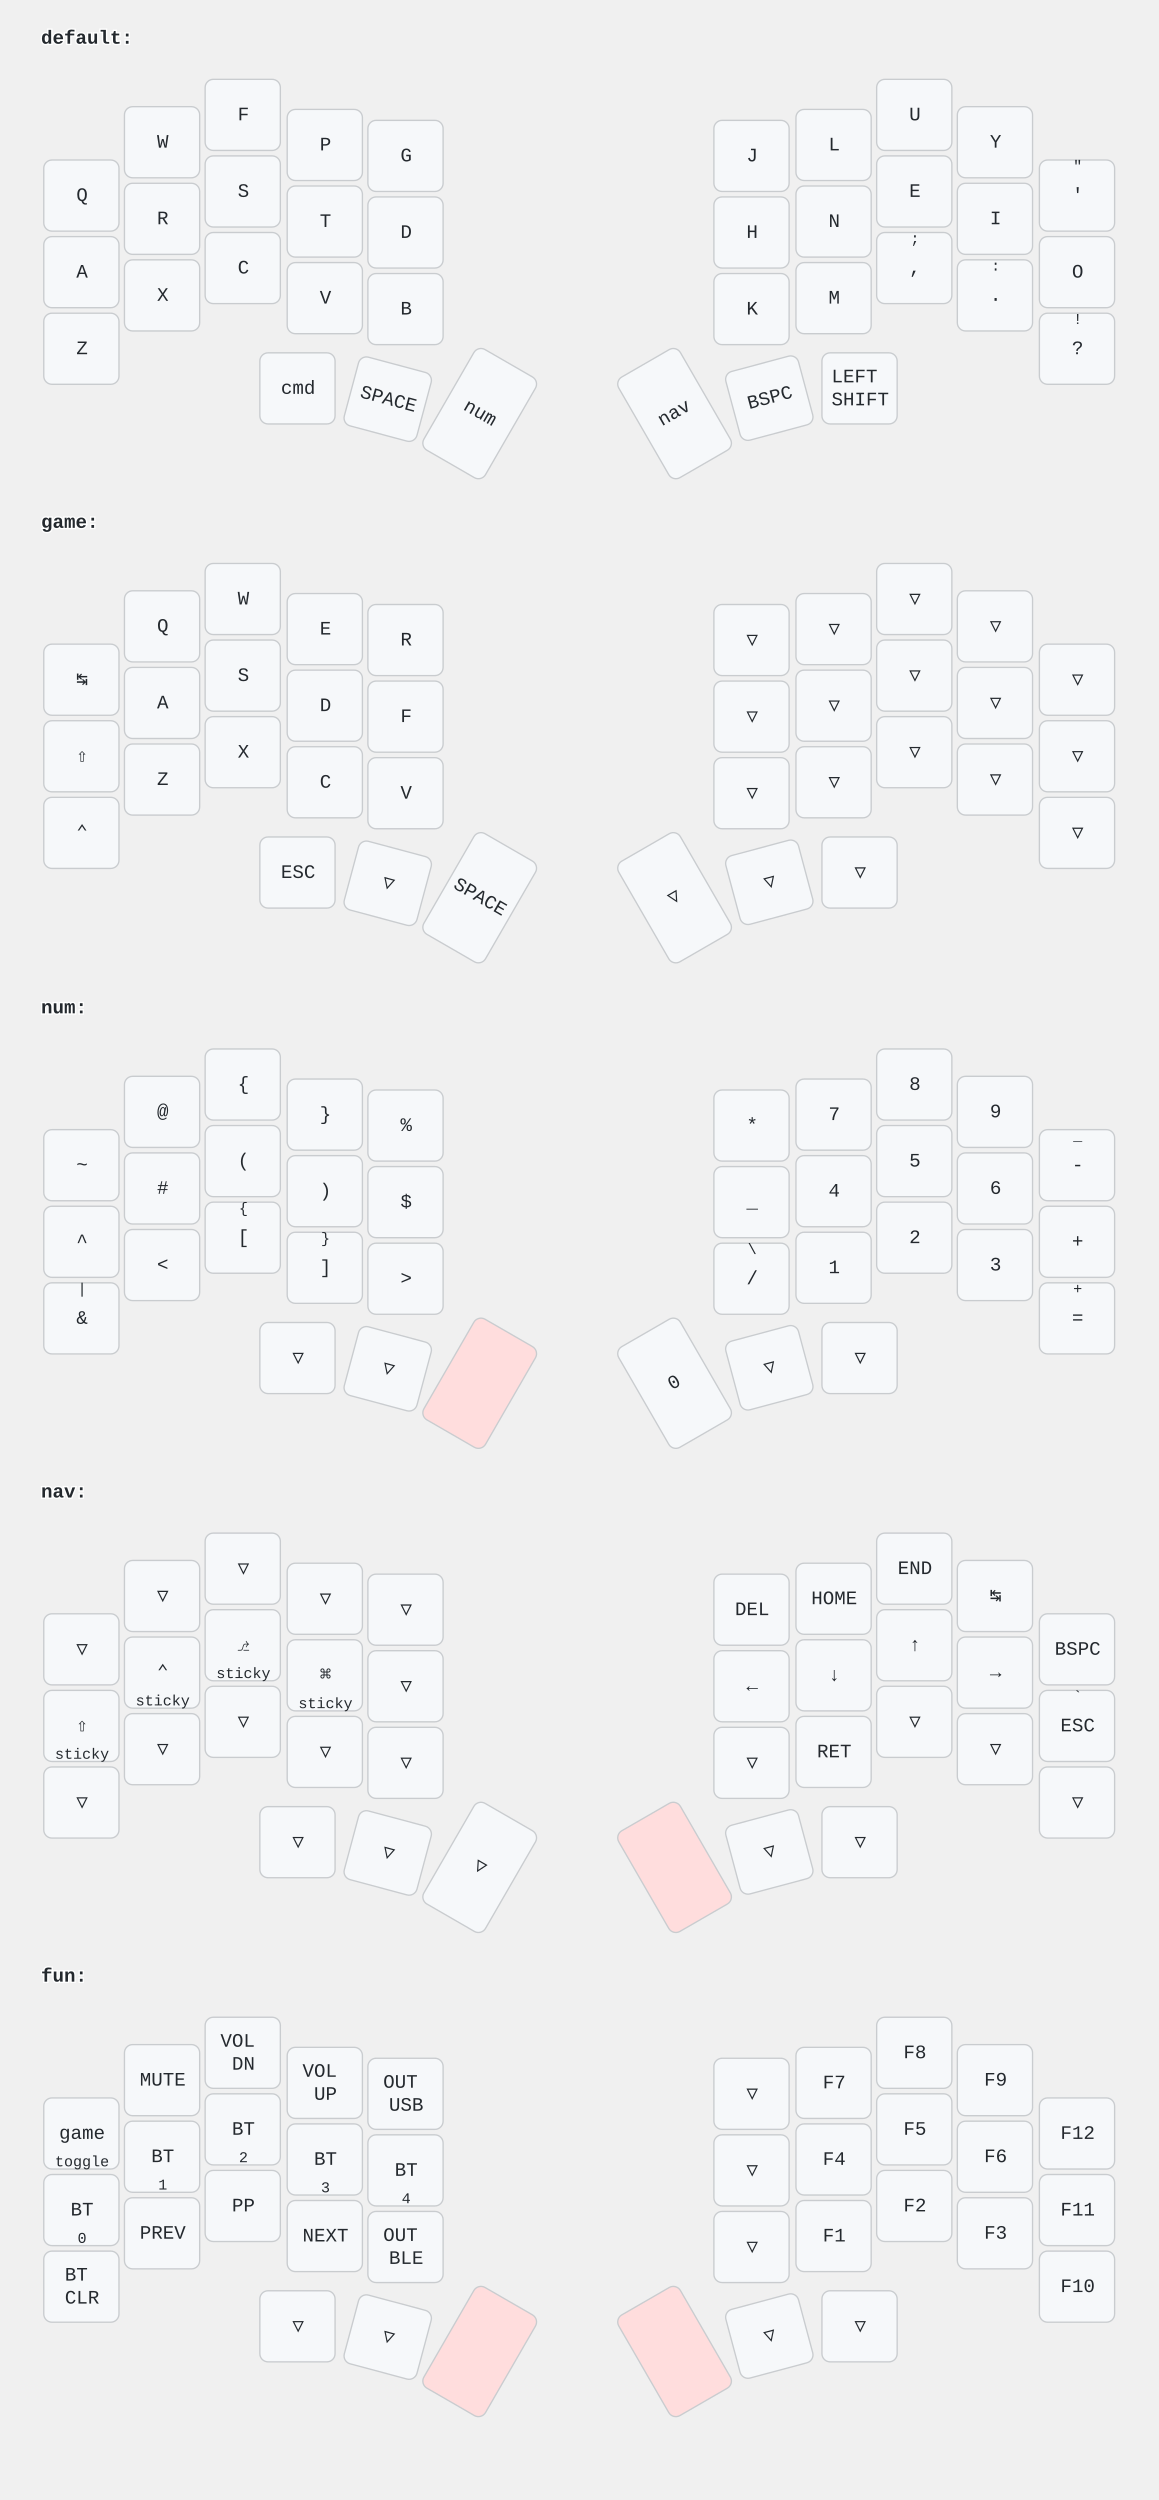
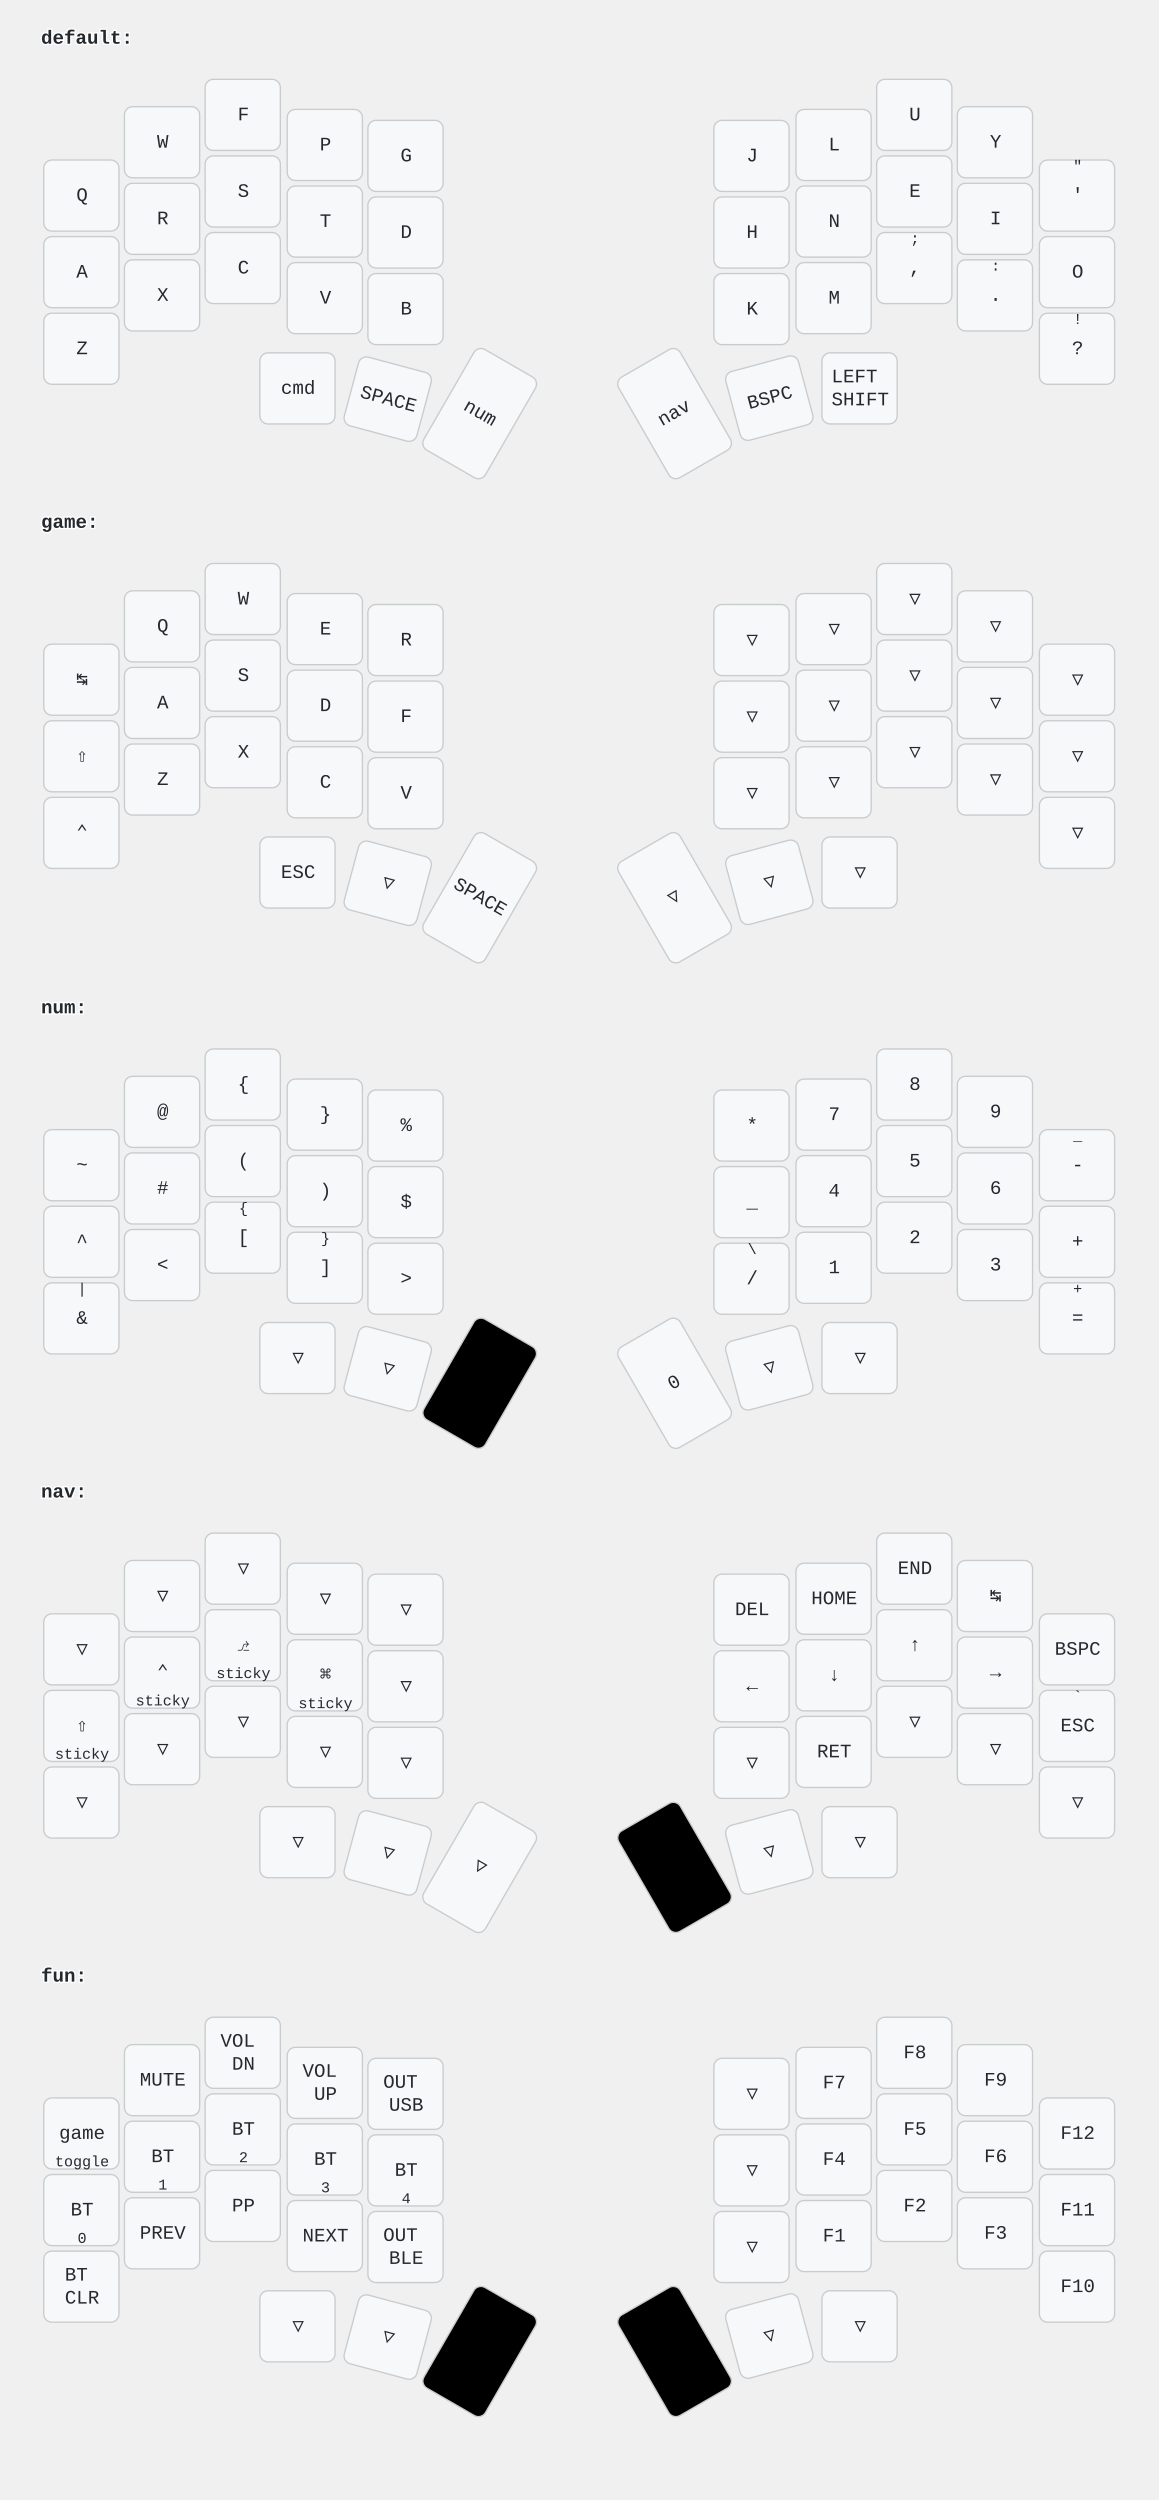
<svg xmlns="http://www.w3.org/2000/svg" width="847" height="1828" viewBox="0 0 847 1828" class="keymap">
  <style>/* font and background color specifications */
svg {
    font-family: SFMono-Regular,Consolas,Liberation Mono,Menlo,monospace;
    font-size: 14px;
    font-kerning: normal;
    text-rendering: optimizeLegibility;
    fill: #24292e;
}

/* default key styling */
rect {
    fill: #f6f8fa;
    stroke: #c9cccf;
    stroke-width: 1;
}

/* color accent for combo boxes */
rect.combo {
    fill: #cdf;
}

/* color accent for held keys */
rect.held, rect.combo.held {
-     fill: #fdd;
+     fill: #000;
}

/* color accent for ghost (optional) keys */
rect.ghost, rect.combo.ghost {
    fill: #ddd;
}

text {
    text-anchor: middle;
    dominant-baseline: middle;
}

/* styling for layer labels */
text.label {
    font-weight: bold;
    text-anchor: start;
    stroke: white;
    stroke-width: 2;
    paint-order: stroke;
}

/* styling for combo tap, and key hold/shifted label text */
text.combo, text.hold, text.shifted {
    font-size: 11px;
}

text.hold {
    text-anchor: middle;
    dominant-baseline: auto;
}

text.shifted {
    text-anchor: middle;
    dominant-baseline: hanging;
}

/* styling for hold/shifted label text in combo box */
text.combo.hold, text.combo.shifted {
    font-size: 8px;
}

/* styling for combo dendrons */
path {
    stroke-width: 1;
    stroke: gray;
    fill: none;
}
</style>
  <g transform="translate(30, 0)" class="layer-default">
    <text x="0" y="28" class="label" id="default">default:</text>
    <g transform="translate(0, 56)">
      <g transform="translate(30, 87)" class="key keypos-0">
        <rect rx="6" ry="6" x="-28" y="-26" width="55" height="52" class="key" />
        <text x="0" y="0" class="key tap">Q</text>
      </g>
      <g transform="translate(89, 48)" class="key keypos-1">
        <rect rx="6" ry="6" x="-28" y="-26" width="55" height="52" class="key" />
        <text x="0" y="0" class="key tap">W</text>
      </g>
      <g transform="translate(148, 28)" class="key keypos-2">
        <rect rx="6" ry="6" x="-28" y="-26" width="55" height="52" class="key" />
        <text x="0" y="0" class="key tap">F</text>
      </g>
      <g transform="translate(208, 50)" class="key keypos-3">
        <rect rx="6" ry="6" x="-28" y="-26" width="55" height="52" class="key" />
        <text x="0" y="0" class="key tap">P</text>
      </g>
      <g transform="translate(267, 58)" class="key keypos-4">
        <rect rx="6" ry="6" x="-28" y="-26" width="55" height="52" class="key" />
        <text x="0" y="0" class="key tap">G</text>
      </g>
      <g transform="translate(520, 58)" class="key keypos-5">
        <rect rx="6" ry="6" x="-28" y="-26" width="55" height="52" class="key" />
        <text x="0" y="0" class="key tap">J</text>
      </g>
      <g transform="translate(580, 50)" class="key keypos-6">
        <rect rx="6" ry="6" x="-28" y="-26" width="55" height="52" class="key" />
        <text x="0" y="0" class="key tap">L</text>
      </g>
      <g transform="translate(639, 28)" class="key keypos-7">
        <rect rx="6" ry="6" x="-28" y="-26" width="55" height="52" class="key" />
        <text x="0" y="0" class="key tap">U</text>
      </g>
      <g transform="translate(698, 48)" class="key keypos-8">
        <rect rx="6" ry="6" x="-28" y="-26" width="55" height="52" class="key" />
        <text x="0" y="0" class="key tap">Y</text>
      </g>
      <g transform="translate(758, 87)" class="key keypos-9">
        <rect rx="6" ry="6" x="-28" y="-26" width="55" height="52" class="key" />
        <text x="0" y="0" class="key tap">'</text>
        <text x="0" y="-24" class="key shifted">"</text>
      </g>
      <g transform="translate(30, 143)" class="key keypos-10">
        <rect rx="6" ry="6" x="-28" y="-26" width="55" height="52" class="key" />
        <text x="0" y="0" class="key tap">A</text>
      </g>
      <g transform="translate(89, 104)" class="key keypos-11">
        <rect rx="6" ry="6" x="-28" y="-26" width="55" height="52" class="key" />
        <text x="0" y="0" class="key tap">R</text>
      </g>
      <g transform="translate(148, 84)" class="key keypos-12">
        <rect rx="6" ry="6" x="-28" y="-26" width="55" height="52" class="key" />
        <text x="0" y="0" class="key tap">S</text>
      </g>
      <g transform="translate(208, 106)" class="key keypos-13">
        <rect rx="6" ry="6" x="-28" y="-26" width="55" height="52" class="key" />
        <text x="0" y="0" class="key tap">T</text>
      </g>
      <g transform="translate(267, 114)" class="key keypos-14">
        <rect rx="6" ry="6" x="-28" y="-26" width="55" height="52" class="key" />
        <text x="0" y="0" class="key tap">D</text>
      </g>
      <g transform="translate(520, 114)" class="key keypos-15">
        <rect rx="6" ry="6" x="-28" y="-26" width="55" height="52" class="key" />
        <text x="0" y="0" class="key tap">H</text>
      </g>
      <g transform="translate(580, 106)" class="key keypos-16">
        <rect rx="6" ry="6" x="-28" y="-26" width="55" height="52" class="key" />
        <text x="0" y="0" class="key tap">N</text>
      </g>
      <g transform="translate(639, 84)" class="key keypos-17">
        <rect rx="6" ry="6" x="-28" y="-26" width="55" height="52" class="key" />
        <text x="0" y="0" class="key tap">E</text>
      </g>
      <g transform="translate(698, 104)" class="key keypos-18">
        <rect rx="6" ry="6" x="-28" y="-26" width="55" height="52" class="key" />
        <text x="0" y="0" class="key tap">I</text>
      </g>
      <g transform="translate(758, 143)" class="key keypos-19">
        <rect rx="6" ry="6" x="-28" y="-26" width="55" height="52" class="key" />
        <text x="0" y="0" class="key tap">O</text>
      </g>
      <g transform="translate(30, 199)" class="key keypos-20">
        <rect rx="6" ry="6" x="-28" y="-26" width="55" height="52" class="key" />
        <text x="0" y="0" class="key tap">Z</text>
      </g>
      <g transform="translate(89, 160)" class="key keypos-21">
        <rect rx="6" ry="6" x="-28" y="-26" width="55" height="52" class="key" />
        <text x="0" y="0" class="key tap">X</text>
      </g>
      <g transform="translate(148, 140)" class="key keypos-22">
        <rect rx="6" ry="6" x="-28" y="-26" width="55" height="52" class="key" />
        <text x="0" y="0" class="key tap">C</text>
      </g>
      <g transform="translate(208, 162)" class="key keypos-23">
        <rect rx="6" ry="6" x="-28" y="-26" width="55" height="52" class="key" />
        <text x="0" y="0" class="key tap">V</text>
      </g>
      <g transform="translate(267, 170)" class="key keypos-24">
        <rect rx="6" ry="6" x="-28" y="-26" width="55" height="52" class="key" />
        <text x="0" y="0" class="key tap">B</text>
      </g>
      <g transform="translate(520, 170)" class="key keypos-25">
        <rect rx="6" ry="6" x="-28" y="-26" width="55" height="52" class="key" />
        <text x="0" y="0" class="key tap">K</text>
      </g>
      <g transform="translate(580, 162)" class="key keypos-26">
        <rect rx="6" ry="6" x="-28" y="-26" width="55" height="52" class="key" />
        <text x="0" y="0" class="key tap">M</text>
      </g>
      <g transform="translate(639, 140)" class="key keypos-27">
        <rect rx="6" ry="6" x="-28" y="-26" width="55" height="52" class="key" />
        <text x="0" y="0" class="key tap">,</text>
        <text x="0" y="-24" class="key shifted">;</text>
      </g>
      <g transform="translate(698, 160)" class="key keypos-28">
        <rect rx="6" ry="6" x="-28" y="-26" width="55" height="52" class="key" />
        <text x="0" y="0" class="key tap">.</text>
        <text x="0" y="-24" class="key shifted">:</text>
      </g>
      <g transform="translate(758, 199)" class="key keypos-29">
        <rect rx="6" ry="6" x="-28" y="-26" width="55" height="52" class="key" />
        <text x="0" y="0" class="key tap">?</text>
        <text x="0" y="-24" class="key shifted">!</text>
      </g>
      <g transform="translate(188, 228)" class="key keypos-30">
        <rect rx="6" ry="6" x="-28" y="-26" width="55" height="52" class="key" />
        <text x="0" y="0" class="key tap">cmd</text>
      </g>
      <g transform="translate(254, 236) rotate(15.0)" class="key keypos-31">
        <rect rx="6" ry="6" x="-28" y="-26" width="55" height="52" class="key" />
        <text x="0" y="0" class="key tap">SPACE</text>
      </g>
      <g transform="translate(321, 246) rotate(30.0)" class="key keypos-32">
        <rect rx="6" ry="6" x="-26" y="-42" width="52" height="85" class="key" />
        <a href="#num">
          <text x="0" y="0" class="key tap layer-activator">num</text>
        </a>
      </g>
      <g transform="translate(463, 246) rotate(-30.0)" class="key keypos-33">
        <rect rx="6" ry="6" x="-26" y="-42" width="52" height="85" class="key" />
        <a href="#nav">
          <text x="0" y="0" class="key tap layer-activator">nav</text>
        </a>
      </g>
      <g transform="translate(533, 235) rotate(-15.0)" class="key keypos-34">
        <rect rx="6" ry="6" x="-28" y="-26" width="55" height="52" class="key" />
        <text x="0" y="0" class="key tap">BSPC</text>
      </g>
      <g transform="translate(599, 228)" class="key keypos-35">
        <rect rx="6" ry="6" x="-28" y="-26" width="55" height="52" class="key" />
        <text x="0" y="0" class="key tap">
          <tspan x="0" dy="-0.6em">LEFT</tspan>
          <tspan x="0" dy="1.2em">SHIFT</tspan>
        </text>
      </g>
    </g>
  </g>
  <g transform="translate(30, 354)" class="layer-game">
    <text x="0" y="28" class="label" id="game">game:</text>
    <g transform="translate(0, 56)">
      <g transform="translate(30, 87)" class="key keypos-0">
        <rect rx="6" ry="6" x="-28" y="-26" width="55" height="52" class="key" />
        <text x="0" y="0" class="key tap">↹</text>
      </g>
      <g transform="translate(89, 48)" class="key keypos-1">
        <rect rx="6" ry="6" x="-28" y="-26" width="55" height="52" class="key" />
        <text x="0" y="0" class="key tap">Q</text>
      </g>
      <g transform="translate(148, 28)" class="key keypos-2">
        <rect rx="6" ry="6" x="-28" y="-26" width="55" height="52" class="key" />
        <text x="0" y="0" class="key tap">W</text>
      </g>
      <g transform="translate(208, 50)" class="key keypos-3">
        <rect rx="6" ry="6" x="-28" y="-26" width="55" height="52" class="key" />
        <text x="0" y="0" class="key tap">E</text>
      </g>
      <g transform="translate(267, 58)" class="key keypos-4">
        <rect rx="6" ry="6" x="-28" y="-26" width="55" height="52" class="key" />
        <text x="0" y="0" class="key tap">R</text>
      </g>
      <g transform="translate(520, 58)" class="key trans keypos-5">
        <rect rx="6" ry="6" x="-28" y="-26" width="55" height="52" class="key trans" />
        <text x="0" y="0" class="key trans tap">▽</text>
      </g>
      <g transform="translate(580, 50)" class="key trans keypos-6">
        <rect rx="6" ry="6" x="-28" y="-26" width="55" height="52" class="key trans" />
        <text x="0" y="0" class="key trans tap">▽</text>
      </g>
      <g transform="translate(639, 28)" class="key trans keypos-7">
        <rect rx="6" ry="6" x="-28" y="-26" width="55" height="52" class="key trans" />
        <text x="0" y="0" class="key trans tap">▽</text>
      </g>
      <g transform="translate(698, 48)" class="key trans keypos-8">
        <rect rx="6" ry="6" x="-28" y="-26" width="55" height="52" class="key trans" />
        <text x="0" y="0" class="key trans tap">▽</text>
      </g>
      <g transform="translate(758, 87)" class="key trans keypos-9">
        <rect rx="6" ry="6" x="-28" y="-26" width="55" height="52" class="key trans" />
        <text x="0" y="0" class="key trans tap">▽</text>
      </g>
      <g transform="translate(30, 143)" class="key keypos-10">
        <rect rx="6" ry="6" x="-28" y="-26" width="55" height="52" class="key" />
        <text x="0" y="0" class="key tap">⇧</text>
      </g>
      <g transform="translate(89, 104)" class="key keypos-11">
        <rect rx="6" ry="6" x="-28" y="-26" width="55" height="52" class="key" />
        <text x="0" y="0" class="key tap">A</text>
      </g>
      <g transform="translate(148, 84)" class="key keypos-12">
        <rect rx="6" ry="6" x="-28" y="-26" width="55" height="52" class="key" />
        <text x="0" y="0" class="key tap">S</text>
      </g>
      <g transform="translate(208, 106)" class="key keypos-13">
        <rect rx="6" ry="6" x="-28" y="-26" width="55" height="52" class="key" />
        <text x="0" y="0" class="key tap">D</text>
      </g>
      <g transform="translate(267, 114)" class="key keypos-14">
        <rect rx="6" ry="6" x="-28" y="-26" width="55" height="52" class="key" />
        <text x="0" y="0" class="key tap">F</text>
      </g>
      <g transform="translate(520, 114)" class="key trans keypos-15">
        <rect rx="6" ry="6" x="-28" y="-26" width="55" height="52" class="key trans" />
        <text x="0" y="0" class="key trans tap">▽</text>
      </g>
      <g transform="translate(580, 106)" class="key trans keypos-16">
        <rect rx="6" ry="6" x="-28" y="-26" width="55" height="52" class="key trans" />
        <text x="0" y="0" class="key trans tap">▽</text>
      </g>
      <g transform="translate(639, 84)" class="key trans keypos-17">
        <rect rx="6" ry="6" x="-28" y="-26" width="55" height="52" class="key trans" />
        <text x="0" y="0" class="key trans tap">▽</text>
      </g>
      <g transform="translate(698, 104)" class="key trans keypos-18">
        <rect rx="6" ry="6" x="-28" y="-26" width="55" height="52" class="key trans" />
        <text x="0" y="0" class="key trans tap">▽</text>
      </g>
      <g transform="translate(758, 143)" class="key trans keypos-19">
        <rect rx="6" ry="6" x="-28" y="-26" width="55" height="52" class="key trans" />
        <text x="0" y="0" class="key trans tap">▽</text>
      </g>
      <g transform="translate(30, 199)" class="key keypos-20">
        <rect rx="6" ry="6" x="-28" y="-26" width="55" height="52" class="key" />
        <text x="0" y="0" class="key tap">⌃</text>
      </g>
      <g transform="translate(89, 160)" class="key keypos-21">
        <rect rx="6" ry="6" x="-28" y="-26" width="55" height="52" class="key" />
        <text x="0" y="0" class="key tap">Z</text>
      </g>
      <g transform="translate(148, 140)" class="key keypos-22">
        <rect rx="6" ry="6" x="-28" y="-26" width="55" height="52" class="key" />
        <text x="0" y="0" class="key tap">X</text>
      </g>
      <g transform="translate(208, 162)" class="key keypos-23">
        <rect rx="6" ry="6" x="-28" y="-26" width="55" height="52" class="key" />
        <text x="0" y="0" class="key tap">C</text>
      </g>
      <g transform="translate(267, 170)" class="key keypos-24">
        <rect rx="6" ry="6" x="-28" y="-26" width="55" height="52" class="key" />
        <text x="0" y="0" class="key tap">V</text>
      </g>
      <g transform="translate(520, 170)" class="key trans keypos-25">
        <rect rx="6" ry="6" x="-28" y="-26" width="55" height="52" class="key trans" />
        <text x="0" y="0" class="key trans tap">▽</text>
      </g>
      <g transform="translate(580, 162)" class="key trans keypos-26">
        <rect rx="6" ry="6" x="-28" y="-26" width="55" height="52" class="key trans" />
        <text x="0" y="0" class="key trans tap">▽</text>
      </g>
      <g transform="translate(639, 140)" class="key trans keypos-27">
        <rect rx="6" ry="6" x="-28" y="-26" width="55" height="52" class="key trans" />
        <text x="0" y="0" class="key trans tap">▽</text>
      </g>
      <g transform="translate(698, 160)" class="key trans keypos-28">
        <rect rx="6" ry="6" x="-28" y="-26" width="55" height="52" class="key trans" />
        <text x="0" y="0" class="key trans tap">▽</text>
      </g>
      <g transform="translate(758, 199)" class="key trans keypos-29">
        <rect rx="6" ry="6" x="-28" y="-26" width="55" height="52" class="key trans" />
        <text x="0" y="0" class="key trans tap">▽</text>
      </g>
      <g transform="translate(188, 228)" class="key keypos-30">
        <rect rx="6" ry="6" x="-28" y="-26" width="55" height="52" class="key" />
        <text x="0" y="0" class="key tap">ESC</text>
      </g>
      <g transform="translate(254, 236) rotate(15.0)" class="key trans keypos-31">
        <rect rx="6" ry="6" x="-28" y="-26" width="55" height="52" class="key trans" />
        <text x="0" y="0" class="key trans tap">▽</text>
      </g>
      <g transform="translate(321, 246) rotate(30.0)" class="key keypos-32">
        <rect rx="6" ry="6" x="-26" y="-42" width="52" height="85" class="key" />
        <text x="0" y="0" class="key tap">SPACE</text>
      </g>
      <g transform="translate(463, 246) rotate(-30.0)" class="key trans keypos-33">
        <rect rx="6" ry="6" x="-26" y="-42" width="52" height="85" class="key trans" />
        <text x="0" y="0" class="key trans tap">▽</text>
      </g>
      <g transform="translate(533, 235) rotate(-15.0)" class="key trans keypos-34">
        <rect rx="6" ry="6" x="-28" y="-26" width="55" height="52" class="key trans" />
        <text x="0" y="0" class="key trans tap">▽</text>
      </g>
      <g transform="translate(599, 228)" class="key trans keypos-35">
        <rect rx="6" ry="6" x="-28" y="-26" width="55" height="52" class="key trans" />
        <text x="0" y="0" class="key trans tap">▽</text>
      </g>
    </g>
  </g>
  <g transform="translate(30, 709)" class="layer-num">
    <text x="0" y="28" class="label" id="num">num:</text>
    <g transform="translate(0, 56)">
      <g transform="translate(30, 87)" class="key keypos-0">
        <rect rx="6" ry="6" x="-28" y="-26" width="55" height="52" class="key" />
        <text x="0" y="0" class="key tap">~</text>
      </g>
      <g transform="translate(89, 48)" class="key keypos-1">
        <rect rx="6" ry="6" x="-28" y="-26" width="55" height="52" class="key" />
        <text x="0" y="0" class="key tap">@</text>
      </g>
      <g transform="translate(148, 28)" class="key keypos-2">
        <rect rx="6" ry="6" x="-28" y="-26" width="55" height="52" class="key" />
        <text x="0" y="0" class="key tap">{</text>
      </g>
      <g transform="translate(208, 50)" class="key keypos-3">
        <rect rx="6" ry="6" x="-28" y="-26" width="55" height="52" class="key" />
        <text x="0" y="0" class="key tap">}</text>
      </g>
      <g transform="translate(267, 58)" class="key keypos-4">
        <rect rx="6" ry="6" x="-28" y="-26" width="55" height="52" class="key" />
        <text x="0" y="0" class="key tap">%</text>
      </g>
      <g transform="translate(520, 58)" class="key keypos-5">
        <rect rx="6" ry="6" x="-28" y="-26" width="55" height="52" class="key" />
        <text x="0" y="0" class="key tap">*</text>
      </g>
      <g transform="translate(580, 50)" class="key keypos-6">
        <rect rx="6" ry="6" x="-28" y="-26" width="55" height="52" class="key" />
        <text x="0" y="0" class="key tap">7</text>
      </g>
      <g transform="translate(639, 28)" class="key keypos-7">
        <rect rx="6" ry="6" x="-28" y="-26" width="55" height="52" class="key" />
        <text x="0" y="0" class="key tap">8</text>
      </g>
      <g transform="translate(698, 48)" class="key keypos-8">
        <rect rx="6" ry="6" x="-28" y="-26" width="55" height="52" class="key" />
        <text x="0" y="0" class="key tap">9</text>
      </g>
      <g transform="translate(758, 87)" class="key keypos-9">
        <rect rx="6" ry="6" x="-28" y="-26" width="55" height="52" class="key" />
        <text x="0" y="0" class="key tap">-</text>
        <text x="0" y="-24" class="key shifted">_</text>
      </g>
      <g transform="translate(30, 143)" class="key keypos-10">
        <rect rx="6" ry="6" x="-28" y="-26" width="55" height="52" class="key" />
        <text x="0" y="0" class="key tap">^</text>
      </g>
      <g transform="translate(89, 104)" class="key keypos-11">
        <rect rx="6" ry="6" x="-28" y="-26" width="55" height="52" class="key" />
        <text x="0" y="0" class="key tap">#</text>
      </g>
      <g transform="translate(148, 84)" class="key keypos-12">
        <rect rx="6" ry="6" x="-28" y="-26" width="55" height="52" class="key" />
        <text x="0" y="0" class="key tap">(</text>
      </g>
      <g transform="translate(208, 106)" class="key keypos-13">
        <rect rx="6" ry="6" x="-28" y="-26" width="55" height="52" class="key" />
        <text x="0" y="0" class="key tap">)</text>
      </g>
      <g transform="translate(267, 114)" class="key keypos-14">
        <rect rx="6" ry="6" x="-28" y="-26" width="55" height="52" class="key" />
        <text x="0" y="0" class="key tap">$</text>
      </g>
      <g transform="translate(520, 114)" class="key keypos-15">
        <rect rx="6" ry="6" x="-28" y="-26" width="55" height="52" class="key" />
        <text x="0" y="0" class="key tap">_</text>
      </g>
      <g transform="translate(580, 106)" class="key keypos-16">
        <rect rx="6" ry="6" x="-28" y="-26" width="55" height="52" class="key" />
        <text x="0" y="0" class="key tap">4</text>
      </g>
      <g transform="translate(639, 84)" class="key keypos-17">
        <rect rx="6" ry="6" x="-28" y="-26" width="55" height="52" class="key" />
        <text x="0" y="0" class="key tap">5</text>
      </g>
      <g transform="translate(698, 104)" class="key keypos-18">
        <rect rx="6" ry="6" x="-28" y="-26" width="55" height="52" class="key" />
        <text x="0" y="0" class="key tap">6</text>
      </g>
      <g transform="translate(758, 143)" class="key keypos-19">
        <rect rx="6" ry="6" x="-28" y="-26" width="55" height="52" class="key" />
        <text x="0" y="0" class="key tap">+</text>
      </g>
      <g transform="translate(30, 199)" class="key keypos-20">
        <rect rx="6" ry="6" x="-28" y="-26" width="55" height="52" class="key" />
        <text x="0" y="0" class="key tap">&amp;</text>
        <text x="0" y="-24" class="key shifted">|</text>
      </g>
      <g transform="translate(89, 160)" class="key keypos-21">
        <rect rx="6" ry="6" x="-28" y="-26" width="55" height="52" class="key" />
        <text x="0" y="0" class="key tap">&lt;</text>
      </g>
      <g transform="translate(148, 140)" class="key keypos-22">
        <rect rx="6" ry="6" x="-28" y="-26" width="55" height="52" class="key" />
        <text x="0" y="0" class="key tap">[</text>
        <text x="0" y="-24" class="key shifted">{</text>
      </g>
      <g transform="translate(208, 162)" class="key keypos-23">
        <rect rx="6" ry="6" x="-28" y="-26" width="55" height="52" class="key" />
        <text x="0" y="0" class="key tap">]</text>
        <text x="0" y="-24" class="key shifted">}</text>
      </g>
      <g transform="translate(267, 170)" class="key keypos-24">
        <rect rx="6" ry="6" x="-28" y="-26" width="55" height="52" class="key" />
        <text x="0" y="0" class="key tap">&gt;</text>
      </g>
      <g transform="translate(520, 170)" class="key keypos-25">
        <rect rx="6" ry="6" x="-28" y="-26" width="55" height="52" class="key" />
        <text x="0" y="0" class="key tap">/</text>
        <text x="0" y="-24" class="key shifted">\</text>
      </g>
      <g transform="translate(580, 162)" class="key keypos-26">
        <rect rx="6" ry="6" x="-28" y="-26" width="55" height="52" class="key" />
        <text x="0" y="0" class="key tap">1</text>
      </g>
      <g transform="translate(639, 140)" class="key keypos-27">
        <rect rx="6" ry="6" x="-28" y="-26" width="55" height="52" class="key" />
        <text x="0" y="0" class="key tap">2</text>
      </g>
      <g transform="translate(698, 160)" class="key keypos-28">
        <rect rx="6" ry="6" x="-28" y="-26" width="55" height="52" class="key" />
        <text x="0" y="0" class="key tap">3</text>
      </g>
      <g transform="translate(758, 199)" class="key keypos-29">
        <rect rx="6" ry="6" x="-28" y="-26" width="55" height="52" class="key" />
        <text x="0" y="0" class="key tap">=</text>
        <text x="0" y="-24" class="key shifted">+</text>
      </g>
      <g transform="translate(188, 228)" class="key trans keypos-30">
        <rect rx="6" ry="6" x="-28" y="-26" width="55" height="52" class="key trans" />
        <text x="0" y="0" class="key trans tap">▽</text>
      </g>
      <g transform="translate(254, 236) rotate(15.0)" class="key trans keypos-31">
        <rect rx="6" ry="6" x="-28" y="-26" width="55" height="52" class="key trans" />
        <text x="0" y="0" class="key trans tap">▽</text>
      </g>
      <g transform="translate(321, 246) rotate(30.0)" class="key held keypos-32">
        <rect rx="6" ry="6" x="-26" y="-42" width="52" height="85" class="key held" />
      </g>
      <g transform="translate(463, 246) rotate(-30.0)" class="key keypos-33">
        <rect rx="6" ry="6" x="-26" y="-42" width="52" height="85" class="key" />
        <text x="0" y="0" class="key tap">0</text>
      </g>
      <g transform="translate(533, 235) rotate(-15.0)" class="key trans keypos-34">
        <rect rx="6" ry="6" x="-28" y="-26" width="55" height="52" class="key trans" />
        <text x="0" y="0" class="key trans tap">▽</text>
      </g>
      <g transform="translate(599, 228)" class="key trans keypos-35">
        <rect rx="6" ry="6" x="-28" y="-26" width="55" height="52" class="key trans" />
        <text x="0" y="0" class="key trans tap">▽</text>
      </g>
    </g>
  </g>
  <g transform="translate(30, 1063)" class="layer-nav">
    <text x="0" y="28" class="label" id="nav">nav:</text>
    <g transform="translate(0, 56)">
      <g transform="translate(30, 87)" class="key trans keypos-0">
        <rect rx="6" ry="6" x="-28" y="-26" width="55" height="52" class="key trans" />
        <text x="0" y="0" class="key trans tap">▽</text>
      </g>
      <g transform="translate(89, 48)" class="key trans keypos-1">
        <rect rx="6" ry="6" x="-28" y="-26" width="55" height="52" class="key trans" />
        <text x="0" y="0" class="key trans tap">▽</text>
      </g>
      <g transform="translate(148, 28)" class="key trans keypos-2">
        <rect rx="6" ry="6" x="-28" y="-26" width="55" height="52" class="key trans" />
        <text x="0" y="0" class="key trans tap">▽</text>
      </g>
      <g transform="translate(208, 50)" class="key trans keypos-3">
        <rect rx="6" ry="6" x="-28" y="-26" width="55" height="52" class="key trans" />
        <text x="0" y="0" class="key trans tap">▽</text>
      </g>
      <g transform="translate(267, 58)" class="key trans keypos-4">
        <rect rx="6" ry="6" x="-28" y="-26" width="55" height="52" class="key trans" />
        <text x="0" y="0" class="key trans tap">▽</text>
      </g>
      <g transform="translate(520, 58)" class="key keypos-5">
        <rect rx="6" ry="6" x="-28" y="-26" width="55" height="52" class="key" />
        <text x="0" y="0" class="key tap">DEL</text>
      </g>
      <g transform="translate(580, 50)" class="key keypos-6">
        <rect rx="6" ry="6" x="-28" y="-26" width="55" height="52" class="key" />
        <text x="0" y="0" class="key tap">HOME</text>
      </g>
      <g transform="translate(639, 28)" class="key keypos-7">
        <rect rx="6" ry="6" x="-28" y="-26" width="55" height="52" class="key" />
        <text x="0" y="0" class="key tap">END</text>
      </g>
      <g transform="translate(698, 48)" class="key keypos-8">
        <rect rx="6" ry="6" x="-28" y="-26" width="55" height="52" class="key" />
        <text x="0" y="0" class="key tap">↹</text>
      </g>
      <g transform="translate(758, 87)" class="key keypos-9">
        <rect rx="6" ry="6" x="-28" y="-26" width="55" height="52" class="key" />
        <text x="0" y="0" class="key tap">BSPC</text>
      </g>
      <g transform="translate(30, 143)" class="key keypos-10">
        <rect rx="6" ry="6" x="-28" y="-26" width="55" height="52" class="key" />
        <text x="0" y="0" class="key tap">⇧</text>
        <text x="0" y="24" class="key hold">sticky</text>
      </g>
      <g transform="translate(89, 104)" class="key keypos-11">
        <rect rx="6" ry="6" x="-28" y="-26" width="55" height="52" class="key" />
        <text x="0" y="0" class="key tap">⌃</text>
        <text x="0" y="24" class="key hold">sticky</text>
      </g>
      <g transform="translate(148, 84)" class="key keypos-12">
        <rect rx="6" ry="6" x="-28" y="-26" width="55" height="52" class="key" />
        <text x="0" y="0" class="key tap">⎇</text>
        <text x="0" y="24" class="key hold">sticky</text>
      </g>
      <g transform="translate(208, 106)" class="key keypos-13">
        <rect rx="6" ry="6" x="-28" y="-26" width="55" height="52" class="key" />
        <text x="0" y="0" class="key tap">⌘</text>
        <text x="0" y="24" class="key hold">sticky</text>
      </g>
      <g transform="translate(267, 114)" class="key trans keypos-14">
        <rect rx="6" ry="6" x="-28" y="-26" width="55" height="52" class="key trans" />
        <text x="0" y="0" class="key trans tap">▽</text>
      </g>
      <g transform="translate(520, 114)" class="key keypos-15">
        <rect rx="6" ry="6" x="-28" y="-26" width="55" height="52" class="key" />
        <text x="0" y="0" class="key tap">←</text>
      </g>
      <g transform="translate(580, 106)" class="key keypos-16">
        <rect rx="6" ry="6" x="-28" y="-26" width="55" height="52" class="key" />
        <text x="0" y="0" class="key tap">↓</text>
      </g>
      <g transform="translate(639, 84)" class="key keypos-17">
        <rect rx="6" ry="6" x="-28" y="-26" width="55" height="52" class="key" />
        <text x="0" y="0" class="key tap">↑</text>
      </g>
      <g transform="translate(698, 104)" class="key keypos-18">
        <rect rx="6" ry="6" x="-28" y="-26" width="55" height="52" class="key" />
        <text x="0" y="0" class="key tap">→</text>
      </g>
      <g transform="translate(758, 143)" class="key keypos-19">
        <rect rx="6" ry="6" x="-28" y="-26" width="55" height="52" class="key" />
        <text x="0" y="0" class="key tap">ESC</text>
        <text x="0" y="-24" class="key shifted">`</text>
      </g>
      <g transform="translate(30, 199)" class="key trans keypos-20">
        <rect rx="6" ry="6" x="-28" y="-26" width="55" height="52" class="key trans" />
        <text x="0" y="0" class="key trans tap">▽</text>
      </g>
      <g transform="translate(89, 160)" class="key trans keypos-21">
        <rect rx="6" ry="6" x="-28" y="-26" width="55" height="52" class="key trans" />
        <text x="0" y="0" class="key trans tap">▽</text>
      </g>
      <g transform="translate(148, 140)" class="key trans keypos-22">
        <rect rx="6" ry="6" x="-28" y="-26" width="55" height="52" class="key trans" />
        <text x="0" y="0" class="key trans tap">▽</text>
      </g>
      <g transform="translate(208, 162)" class="key trans keypos-23">
        <rect rx="6" ry="6" x="-28" y="-26" width="55" height="52" class="key trans" />
        <text x="0" y="0" class="key trans tap">▽</text>
      </g>
      <g transform="translate(267, 170)" class="key trans keypos-24">
        <rect rx="6" ry="6" x="-28" y="-26" width="55" height="52" class="key trans" />
        <text x="0" y="0" class="key trans tap">▽</text>
      </g>
      <g transform="translate(520, 170)" class="key trans keypos-25">
        <rect rx="6" ry="6" x="-28" y="-26" width="55" height="52" class="key trans" />
        <text x="0" y="0" class="key trans tap">▽</text>
      </g>
      <g transform="translate(580, 162)" class="key keypos-26">
        <rect rx="6" ry="6" x="-28" y="-26" width="55" height="52" class="key" />
        <text x="0" y="0" class="key tap">RET</text>
      </g>
      <g transform="translate(639, 140)" class="key trans keypos-27">
        <rect rx="6" ry="6" x="-28" y="-26" width="55" height="52" class="key trans" />
        <text x="0" y="0" class="key trans tap">▽</text>
      </g>
      <g transform="translate(698, 160)" class="key trans keypos-28">
        <rect rx="6" ry="6" x="-28" y="-26" width="55" height="52" class="key trans" />
        <text x="0" y="0" class="key trans tap">▽</text>
      </g>
      <g transform="translate(758, 199)" class="key trans keypos-29">
        <rect rx="6" ry="6" x="-28" y="-26" width="55" height="52" class="key trans" />
        <text x="0" y="0" class="key trans tap">▽</text>
      </g>
      <g transform="translate(188, 228)" class="key trans keypos-30">
        <rect rx="6" ry="6" x="-28" y="-26" width="55" height="52" class="key trans" />
        <text x="0" y="0" class="key trans tap">▽</text>
      </g>
      <g transform="translate(254, 236) rotate(15.0)" class="key trans keypos-31">
        <rect rx="6" ry="6" x="-28" y="-26" width="55" height="52" class="key trans" />
        <text x="0" y="0" class="key trans tap">▽</text>
      </g>
      <g transform="translate(321, 246) rotate(30.0)" class="key trans keypos-32">
        <rect rx="6" ry="6" x="-26" y="-42" width="52" height="85" class="key trans" />
        <text x="0" y="0" class="key trans tap">▽</text>
      </g>
      <g transform="translate(463, 246) rotate(-30.0)" class="key held keypos-33">
        <rect rx="6" ry="6" x="-26" y="-42" width="52" height="85" class="key held" />
      </g>
      <g transform="translate(533, 235) rotate(-15.0)" class="key trans keypos-34">
        <rect rx="6" ry="6" x="-28" y="-26" width="55" height="52" class="key trans" />
        <text x="0" y="0" class="key trans tap">▽</text>
      </g>
      <g transform="translate(599, 228)" class="key trans keypos-35">
        <rect rx="6" ry="6" x="-28" y="-26" width="55" height="52" class="key trans" />
        <text x="0" y="0" class="key trans tap">▽</text>
      </g>
    </g>
  </g>
  <g transform="translate(30, 1417)" class="layer-fun">
    <text x="0" y="28" class="label" id="fun">fun:</text>
    <g transform="translate(0, 56)">
      <g transform="translate(30, 87)" class="key keypos-0">
        <rect rx="6" ry="6" x="-28" y="-26" width="55" height="52" class="key" />
        <a href="#game">
          <text x="0" y="0" class="key tap layer-activator">game</text>
        </a>
        <text x="0" y="24" class="key hold">toggle</text>
      </g>
      <g transform="translate(89, 48)" class="key keypos-1">
        <rect rx="6" ry="6" x="-28" y="-26" width="55" height="52" class="key" />
        <text x="0" y="0" class="key tap">MUTE</text>
      </g>
      <g transform="translate(148, 28)" class="key keypos-2">
        <rect rx="6" ry="6" x="-28" y="-26" width="55" height="52" class="key" />
        <text x="0" y="0" class="key tap">
          <tspan x="0" dy="-0.6em">VOL</tspan>
          <tspan x="0" dy="1.2em">DN</tspan>
        </text>
      </g>
      <g transform="translate(208, 50)" class="key keypos-3">
        <rect rx="6" ry="6" x="-28" y="-26" width="55" height="52" class="key" />
        <text x="0" y="0" class="key tap">
          <tspan x="0" dy="-0.6em">VOL</tspan>
          <tspan x="0" dy="1.2em">UP</tspan>
        </text>
      </g>
      <g transform="translate(267, 58)" class="key keypos-4">
        <rect rx="6" ry="6" x="-28" y="-26" width="55" height="52" class="key" />
        <text x="0" y="0" class="key tap">
          <tspan x="0" dy="-0.6em">OUT</tspan>
          <tspan x="0" dy="1.2em">USB</tspan>
        </text>
      </g>
      <g transform="translate(520, 58)" class="key trans keypos-5">
        <rect rx="6" ry="6" x="-28" y="-26" width="55" height="52" class="key trans" />
        <text x="0" y="0" class="key trans tap">▽</text>
      </g>
      <g transform="translate(580, 50)" class="key keypos-6">
        <rect rx="6" ry="6" x="-28" y="-26" width="55" height="52" class="key" />
        <text x="0" y="0" class="key tap">F7</text>
      </g>
      <g transform="translate(639, 28)" class="key keypos-7">
        <rect rx="6" ry="6" x="-28" y="-26" width="55" height="52" class="key" />
        <text x="0" y="0" class="key tap">F8</text>
      </g>
      <g transform="translate(698, 48)" class="key keypos-8">
        <rect rx="6" ry="6" x="-28" y="-26" width="55" height="52" class="key" />
        <text x="0" y="0" class="key tap">F9</text>
      </g>
      <g transform="translate(758, 87)" class="key keypos-9">
        <rect rx="6" ry="6" x="-28" y="-26" width="55" height="52" class="key" />
        <text x="0" y="0" class="key tap">F12</text>
      </g>
      <g transform="translate(30, 143)" class="key keypos-10">
        <rect rx="6" ry="6" x="-28" y="-26" width="55" height="52" class="key" />
        <text x="0" y="0" class="key tap">BT</text>
        <text x="0" y="24" class="key hold">0</text>
      </g>
      <g transform="translate(89, 104)" class="key keypos-11">
        <rect rx="6" ry="6" x="-28" y="-26" width="55" height="52" class="key" />
        <text x="0" y="0" class="key tap">BT</text>
        <text x="0" y="24" class="key hold">1</text>
      </g>
      <g transform="translate(148, 84)" class="key keypos-12">
        <rect rx="6" ry="6" x="-28" y="-26" width="55" height="52" class="key" />
        <text x="0" y="0" class="key tap">BT</text>
        <text x="0" y="24" class="key hold">2</text>
      </g>
      <g transform="translate(208, 106)" class="key keypos-13">
        <rect rx="6" ry="6" x="-28" y="-26" width="55" height="52" class="key" />
        <text x="0" y="0" class="key tap">BT</text>
        <text x="0" y="24" class="key hold">3</text>
      </g>
      <g transform="translate(267, 114)" class="key keypos-14">
        <rect rx="6" ry="6" x="-28" y="-26" width="55" height="52" class="key" />
        <text x="0" y="0" class="key tap">BT</text>
        <text x="0" y="24" class="key hold">4</text>
      </g>
      <g transform="translate(520, 114)" class="key trans keypos-15">
        <rect rx="6" ry="6" x="-28" y="-26" width="55" height="52" class="key trans" />
        <text x="0" y="0" class="key trans tap">▽</text>
      </g>
      <g transform="translate(580, 106)" class="key keypos-16">
        <rect rx="6" ry="6" x="-28" y="-26" width="55" height="52" class="key" />
        <text x="0" y="0" class="key tap">F4</text>
      </g>
      <g transform="translate(639, 84)" class="key keypos-17">
        <rect rx="6" ry="6" x="-28" y="-26" width="55" height="52" class="key" />
        <text x="0" y="0" class="key tap">F5</text>
      </g>
      <g transform="translate(698, 104)" class="key keypos-18">
        <rect rx="6" ry="6" x="-28" y="-26" width="55" height="52" class="key" />
        <text x="0" y="0" class="key tap">F6</text>
      </g>
      <g transform="translate(758, 143)" class="key keypos-19">
        <rect rx="6" ry="6" x="-28" y="-26" width="55" height="52" class="key" />
        <text x="0" y="0" class="key tap">F11</text>
      </g>
      <g transform="translate(30, 199)" class="key keypos-20">
        <rect rx="6" ry="6" x="-28" y="-26" width="55" height="52" class="key" />
        <text x="0" y="0" class="key tap">
          <tspan x="0" dy="-0.6em">BT</tspan>
          <tspan x="0" dy="1.2em">CLR</tspan>
        </text>
      </g>
      <g transform="translate(89, 160)" class="key keypos-21">
        <rect rx="6" ry="6" x="-28" y="-26" width="55" height="52" class="key" />
        <text x="0" y="0" class="key tap">PREV</text>
      </g>
      <g transform="translate(148, 140)" class="key keypos-22">
        <rect rx="6" ry="6" x="-28" y="-26" width="55" height="52" class="key" />
        <text x="0" y="0" class="key tap">PP</text>
      </g>
      <g transform="translate(208, 162)" class="key keypos-23">
        <rect rx="6" ry="6" x="-28" y="-26" width="55" height="52" class="key" />
        <text x="0" y="0" class="key tap">NEXT</text>
      </g>
      <g transform="translate(267, 170)" class="key keypos-24">
        <rect rx="6" ry="6" x="-28" y="-26" width="55" height="52" class="key" />
        <text x="0" y="0" class="key tap">
          <tspan x="0" dy="-0.6em">OUT</tspan>
          <tspan x="0" dy="1.2em">BLE</tspan>
        </text>
      </g>
      <g transform="translate(520, 170)" class="key trans keypos-25">
        <rect rx="6" ry="6" x="-28" y="-26" width="55" height="52" class="key trans" />
        <text x="0" y="0" class="key trans tap">▽</text>
      </g>
      <g transform="translate(580, 162)" class="key keypos-26">
        <rect rx="6" ry="6" x="-28" y="-26" width="55" height="52" class="key" />
        <text x="0" y="0" class="key tap">F1</text>
      </g>
      <g transform="translate(639, 140)" class="key keypos-27">
        <rect rx="6" ry="6" x="-28" y="-26" width="55" height="52" class="key" />
        <text x="0" y="0" class="key tap">F2</text>
      </g>
      <g transform="translate(698, 160)" class="key keypos-28">
        <rect rx="6" ry="6" x="-28" y="-26" width="55" height="52" class="key" />
        <text x="0" y="0" class="key tap">F3</text>
      </g>
      <g transform="translate(758, 199)" class="key keypos-29">
        <rect rx="6" ry="6" x="-28" y="-26" width="55" height="52" class="key" />
        <text x="0" y="0" class="key tap">F10</text>
      </g>
      <g transform="translate(188, 228)" class="key trans keypos-30">
        <rect rx="6" ry="6" x="-28" y="-26" width="55" height="52" class="key trans" />
        <text x="0" y="0" class="key trans tap">▽</text>
      </g>
      <g transform="translate(254, 236) rotate(15.0)" class="key trans keypos-31">
        <rect rx="6" ry="6" x="-28" y="-26" width="55" height="52" class="key trans" />
        <text x="0" y="0" class="key trans tap">▽</text>
      </g>
      <g transform="translate(321, 246) rotate(30.0)" class="key held keypos-32">
        <rect rx="6" ry="6" x="-26" y="-42" width="52" height="85" class="key held" />
      </g>
      <g transform="translate(463, 246) rotate(-30.0)" class="key held keypos-33">
        <rect rx="6" ry="6" x="-26" y="-42" width="52" height="85" class="key held" />
      </g>
      <g transform="translate(533, 235) rotate(-15.0)" class="key trans keypos-34">
        <rect rx="6" ry="6" x="-28" y="-26" width="55" height="52" class="key trans" />
        <text x="0" y="0" class="key trans tap">▽</text>
      </g>
      <g transform="translate(599, 228)" class="key trans keypos-35">
        <rect rx="6" ry="6" x="-28" y="-26" width="55" height="52" class="key trans" />
        <text x="0" y="0" class="key trans tap">▽</text>
      </g>
    </g>
  </g>
</svg>
